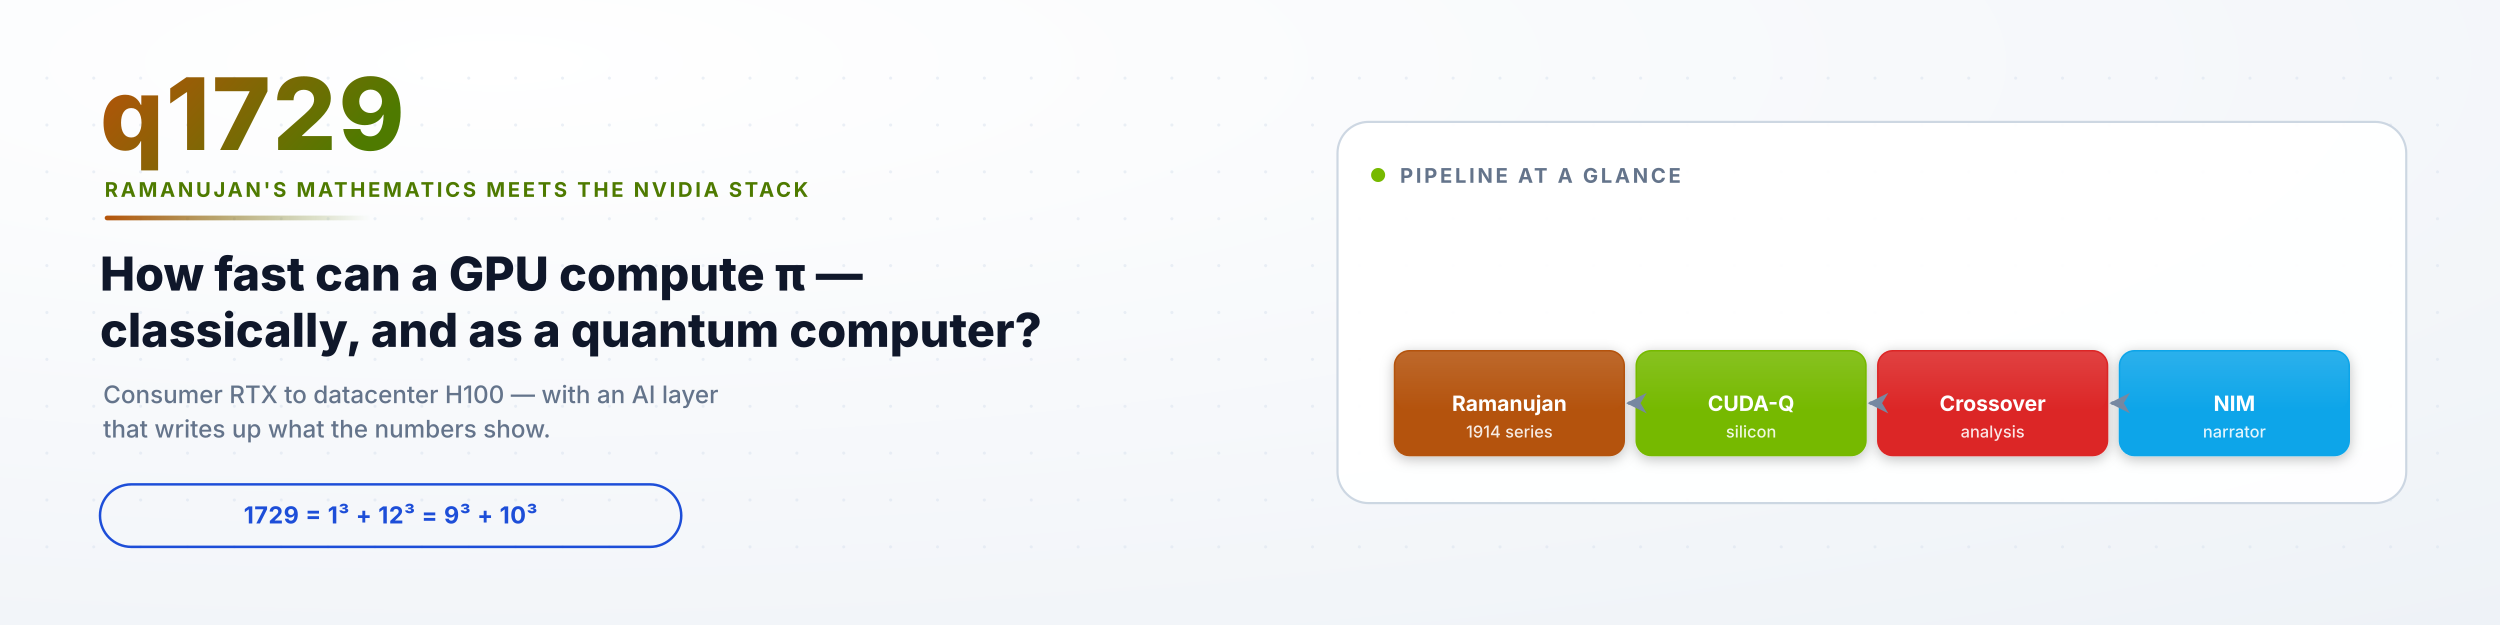
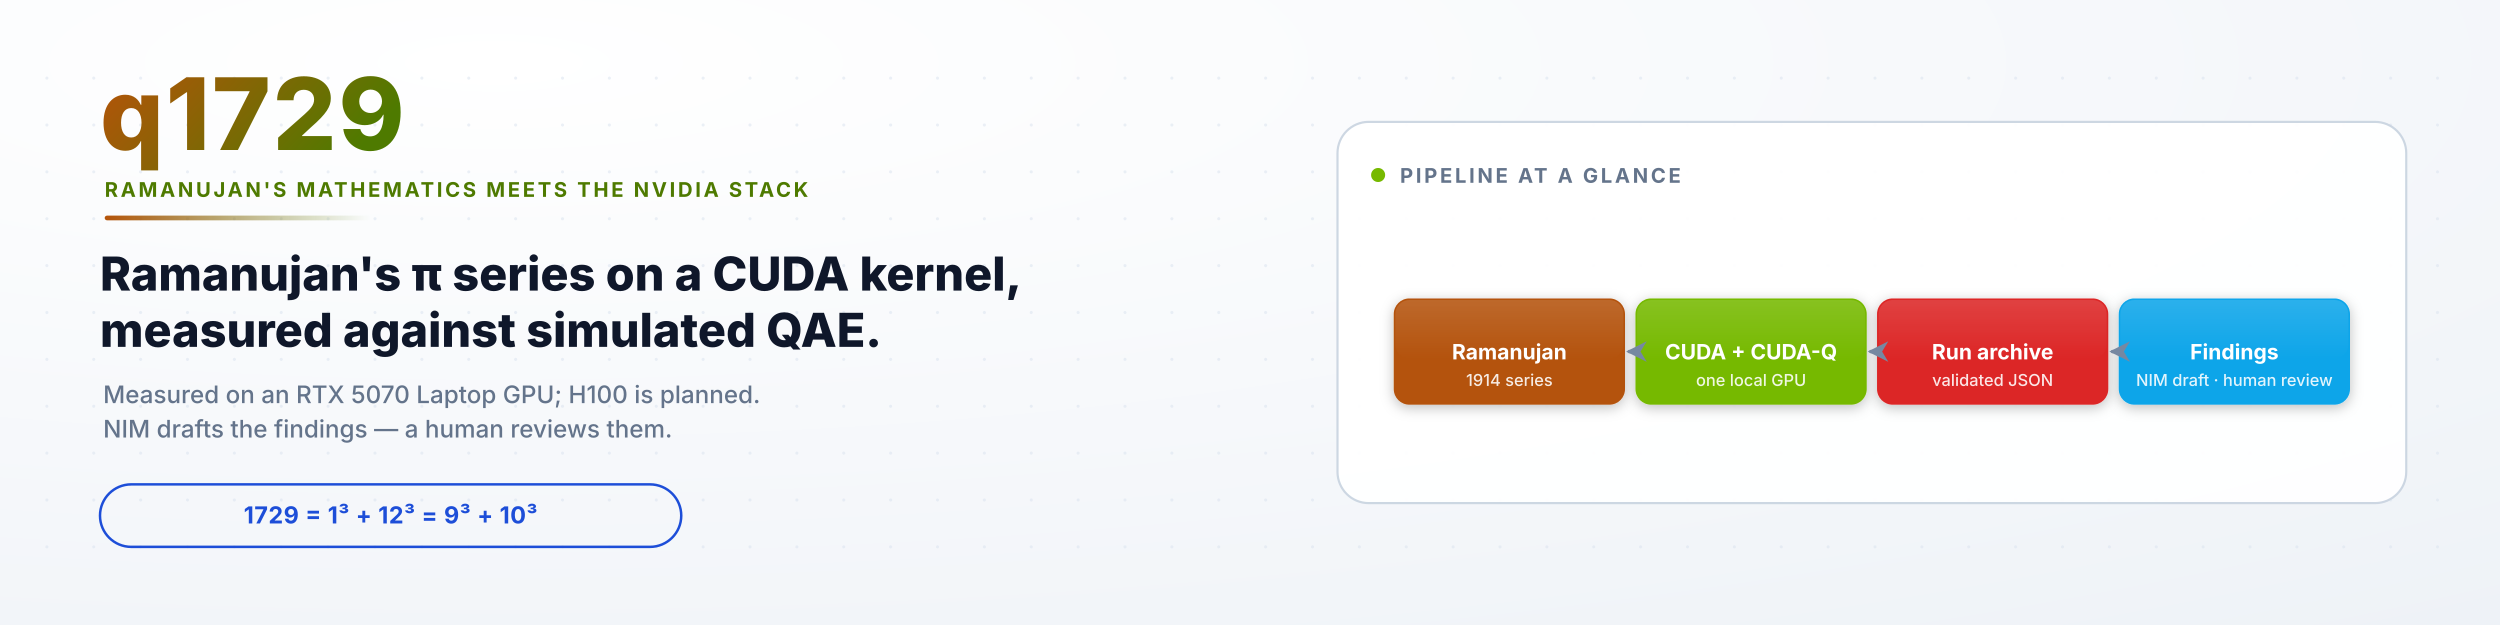
<svg xmlns="http://www.w3.org/2000/svg" viewBox="0 0 1600 400" width="1600" height="400" font-family="Inter, 'Segoe UI', 'Helvetica Neue', Arial, sans-serif">
  <defs>
    <radialGradient id="bg" cx="20%" cy="10%" r="120%">
      <stop offset="0%" stop-color="#ffffff" />
      <stop offset="100%" stop-color="#eef2f7" />
    </radialGradient>
    <linearGradient id="word" x1="0" y1="0" x2="1" y2="0.3">
      <stop offset="0%" stop-color="#B45309" />
      <stop offset="100%" stop-color="#4E7A00" />
    </linearGradient>
    <linearGradient id="rule" x1="0" y1="0" x2="1" y2="0">
      <stop offset="0%" stop-color="#B45309" />
      <stop offset="100%" stop-color="#4E7A00" stop-opacity="0" />
    </linearGradient>
    <linearGradient id="sheen" x1="0" y1="0" x2="0" y2="1">
      <stop offset="0%" stop-color="#ffffff" stop-opacity="0.9" />
      <stop offset="100%" stop-color="#ffffff" stop-opacity="0" />
    </linearGradient>
    <filter id="soft" x="-20%" y="-20%" width="140%" height="140%">
      <feDropShadow dx="0" dy="2" stdDeviation="4" flood-color="#000000" flood-opacity="0.25" />
    </filter>
    <marker id="bah" viewBox="0 0 10 10" refX="8.5" refY="5" markerWidth="6" markerHeight="6" orient="auto-start-reverse">
      <path d="M0 0 L10 5 L0 10 L3 5 Z" fill="#7688a1" />
    </marker>
  </defs>
  <rect width="1600" height="400" fill="url(#bg)" />
  <g opacity="0.55">
    <circle cx="30" cy="50" r="1" fill="#dbe3ef" />
    <circle cx="60" cy="50" r="1" fill="#dbe3ef" />
    <circle cx="90" cy="50" r="1" fill="#dbe3ef" />
    <circle cx="120" cy="50" r="1" fill="#dbe3ef" />
    <circle cx="150" cy="50" r="1" fill="#dbe3ef" />
    <circle cx="180" cy="50" r="1" fill="#dbe3ef" />
    <circle cx="210" cy="50" r="1" fill="#dbe3ef" />
    <circle cx="240" cy="50" r="1" fill="#dbe3ef" />
    <circle cx="270" cy="50" r="1" fill="#dbe3ef" />
    <circle cx="300" cy="50" r="1" fill="#dbe3ef" />
    <circle cx="330" cy="50" r="1" fill="#dbe3ef" />
    <circle cx="360" cy="50" r="1" fill="#dbe3ef" />
    <circle cx="390" cy="50" r="1" fill="#dbe3ef" />
    <circle cx="420" cy="50" r="1" fill="#dbe3ef" />
    <circle cx="450" cy="50" r="1" fill="#dbe3ef" />
    <circle cx="480" cy="50" r="1" fill="#dbe3ef" />
    <circle cx="510" cy="50" r="1" fill="#dbe3ef" />
    <circle cx="540" cy="50" r="1" fill="#dbe3ef" />
    <circle cx="570" cy="50" r="1" fill="#dbe3ef" />
    <circle cx="600" cy="50" r="1" fill="#dbe3ef" />
    <circle cx="630" cy="50" r="1" fill="#dbe3ef" />
    <circle cx="660" cy="50" r="1" fill="#dbe3ef" />
    <circle cx="690" cy="50" r="1" fill="#dbe3ef" />
    <circle cx="720" cy="50" r="1" fill="#dbe3ef" />
    <circle cx="750" cy="50" r="1" fill="#dbe3ef" />
    <circle cx="780" cy="50" r="1" fill="#dbe3ef" />
    <circle cx="810" cy="50" r="1" fill="#dbe3ef" />
    <circle cx="840" cy="50" r="1" fill="#dbe3ef" />
    <circle cx="870" cy="50" r="1" fill="#dbe3ef" />
    <circle cx="900" cy="50" r="1" fill="#dbe3ef" />
    <circle cx="930" cy="50" r="1" fill="#dbe3ef" />
    <circle cx="960" cy="50" r="1" fill="#dbe3ef" />
    <circle cx="990" cy="50" r="1" fill="#dbe3ef" />
    <circle cx="1020" cy="50" r="1" fill="#dbe3ef" />
    <circle cx="1050" cy="50" r="1" fill="#dbe3ef" />
    <circle cx="1080" cy="50" r="1" fill="#dbe3ef" />
    <circle cx="1110" cy="50" r="1" fill="#dbe3ef" />
    <circle cx="1140" cy="50" r="1" fill="#dbe3ef" />
    <circle cx="1170" cy="50" r="1" fill="#dbe3ef" />
    <circle cx="1200" cy="50" r="1" fill="#dbe3ef" />
    <circle cx="1230" cy="50" r="1" fill="#dbe3ef" />
    <circle cx="1260" cy="50" r="1" fill="#dbe3ef" />
    <circle cx="1290" cy="50" r="1" fill="#dbe3ef" />
    <circle cx="1320" cy="50" r="1" fill="#dbe3ef" />
    <circle cx="1350" cy="50" r="1" fill="#dbe3ef" />
    <circle cx="1380" cy="50" r="1" fill="#dbe3ef" />
    <circle cx="1410" cy="50" r="1" fill="#dbe3ef" />
    <circle cx="1440" cy="50" r="1" fill="#dbe3ef" />
    <circle cx="1470" cy="50" r="1" fill="#dbe3ef" />
    <circle cx="1500" cy="50" r="1" fill="#dbe3ef" />
    <circle cx="1530" cy="50" r="1" fill="#dbe3ef" />
    <circle cx="1560" cy="50" r="1" fill="#dbe3ef" />
    <circle cx="30" cy="80" r="1" fill="#dbe3ef" />
    <circle cx="60" cy="80" r="1" fill="#dbe3ef" />
    <circle cx="90" cy="80" r="1" fill="#dbe3ef" />
    <circle cx="120" cy="80" r="1" fill="#dbe3ef" />
    <circle cx="150" cy="80" r="1" fill="#dbe3ef" />
    <circle cx="180" cy="80" r="1" fill="#dbe3ef" />
    <circle cx="210" cy="80" r="1" fill="#dbe3ef" />
    <circle cx="240" cy="80" r="1" fill="#dbe3ef" />
    <circle cx="270" cy="80" r="1" fill="#dbe3ef" />
    <circle cx="300" cy="80" r="1" fill="#dbe3ef" />
    <circle cx="330" cy="80" r="1" fill="#dbe3ef" />
    <circle cx="360" cy="80" r="1" fill="#dbe3ef" />
    <circle cx="390" cy="80" r="1" fill="#dbe3ef" />
    <circle cx="420" cy="80" r="1" fill="#dbe3ef" />
    <circle cx="450" cy="80" r="1" fill="#dbe3ef" />
    <circle cx="480" cy="80" r="1" fill="#dbe3ef" />
    <circle cx="510" cy="80" r="1" fill="#dbe3ef" />
    <circle cx="540" cy="80" r="1" fill="#dbe3ef" />
    <circle cx="570" cy="80" r="1" fill="#dbe3ef" />
    <circle cx="600" cy="80" r="1" fill="#dbe3ef" />
    <circle cx="630" cy="80" r="1" fill="#dbe3ef" />
    <circle cx="660" cy="80" r="1" fill="#dbe3ef" />
    <circle cx="690" cy="80" r="1" fill="#dbe3ef" />
    <circle cx="720" cy="80" r="1" fill="#dbe3ef" />
    <circle cx="750" cy="80" r="1" fill="#dbe3ef" />
    <circle cx="780" cy="80" r="1" fill="#dbe3ef" />
    <circle cx="810" cy="80" r="1" fill="#dbe3ef" />
    <circle cx="840" cy="80" r="1" fill="#dbe3ef" />
    <circle cx="870" cy="80" r="1" fill="#dbe3ef" />
    <circle cx="900" cy="80" r="1" fill="#dbe3ef" />
    <circle cx="930" cy="80" r="1" fill="#dbe3ef" />
    <circle cx="960" cy="80" r="1" fill="#dbe3ef" />
    <circle cx="990" cy="80" r="1" fill="#dbe3ef" />
    <circle cx="1020" cy="80" r="1" fill="#dbe3ef" />
    <circle cx="1050" cy="80" r="1" fill="#dbe3ef" />
    <circle cx="1080" cy="80" r="1" fill="#dbe3ef" />
    <circle cx="1110" cy="80" r="1" fill="#dbe3ef" />
    <circle cx="1140" cy="80" r="1" fill="#dbe3ef" />
    <circle cx="1170" cy="80" r="1" fill="#dbe3ef" />
    <circle cx="1200" cy="80" r="1" fill="#dbe3ef" />
    <circle cx="1230" cy="80" r="1" fill="#dbe3ef" />
    <circle cx="1260" cy="80" r="1" fill="#dbe3ef" />
    <circle cx="1290" cy="80" r="1" fill="#dbe3ef" />
    <circle cx="1320" cy="80" r="1" fill="#dbe3ef" />
    <circle cx="1350" cy="80" r="1" fill="#dbe3ef" />
    <circle cx="1380" cy="80" r="1" fill="#dbe3ef" />
    <circle cx="1410" cy="80" r="1" fill="#dbe3ef" />
    <circle cx="1440" cy="80" r="1" fill="#dbe3ef" />
    <circle cx="1470" cy="80" r="1" fill="#dbe3ef" />
    <circle cx="1500" cy="80" r="1" fill="#dbe3ef" />
    <circle cx="1530" cy="80" r="1" fill="#dbe3ef" />
    <circle cx="1560" cy="80" r="1" fill="#dbe3ef" />
    <circle cx="30" cy="110" r="1" fill="#dbe3ef" />
    <circle cx="60" cy="110" r="1" fill="#dbe3ef" />
    <circle cx="90" cy="110" r="1" fill="#dbe3ef" />
    <circle cx="120" cy="110" r="1" fill="#dbe3ef" />
    <circle cx="150" cy="110" r="1" fill="#dbe3ef" />
    <circle cx="180" cy="110" r="1" fill="#dbe3ef" />
    <circle cx="210" cy="110" r="1" fill="#dbe3ef" />
    <circle cx="240" cy="110" r="1" fill="#dbe3ef" />
    <circle cx="270" cy="110" r="1" fill="#dbe3ef" />
    <circle cx="300" cy="110" r="1" fill="#dbe3ef" />
    <circle cx="330" cy="110" r="1" fill="#dbe3ef" />
    <circle cx="360" cy="110" r="1" fill="#dbe3ef" />
    <circle cx="390" cy="110" r="1" fill="#dbe3ef" />
    <circle cx="420" cy="110" r="1" fill="#dbe3ef" />
    <circle cx="450" cy="110" r="1" fill="#dbe3ef" />
    <circle cx="480" cy="110" r="1" fill="#dbe3ef" />
    <circle cx="510" cy="110" r="1" fill="#dbe3ef" />
    <circle cx="540" cy="110" r="1" fill="#dbe3ef" />
    <circle cx="570" cy="110" r="1" fill="#dbe3ef" />
    <circle cx="600" cy="110" r="1" fill="#dbe3ef" />
    <circle cx="630" cy="110" r="1" fill="#dbe3ef" />
    <circle cx="660" cy="110" r="1" fill="#dbe3ef" />
    <circle cx="690" cy="110" r="1" fill="#dbe3ef" />
    <circle cx="720" cy="110" r="1" fill="#dbe3ef" />
    <circle cx="750" cy="110" r="1" fill="#dbe3ef" />
    <circle cx="780" cy="110" r="1" fill="#dbe3ef" />
    <circle cx="810" cy="110" r="1" fill="#dbe3ef" />
    <circle cx="840" cy="110" r="1" fill="#dbe3ef" />
    <circle cx="870" cy="110" r="1" fill="#dbe3ef" />
    <circle cx="900" cy="110" r="1" fill="#dbe3ef" />
    <circle cx="930" cy="110" r="1" fill="#dbe3ef" />
    <circle cx="960" cy="110" r="1" fill="#dbe3ef" />
    <circle cx="990" cy="110" r="1" fill="#dbe3ef" />
    <circle cx="1020" cy="110" r="1" fill="#dbe3ef" />
    <circle cx="1050" cy="110" r="1" fill="#dbe3ef" />
    <circle cx="1080" cy="110" r="1" fill="#dbe3ef" />
    <circle cx="1110" cy="110" r="1" fill="#dbe3ef" />
    <circle cx="1140" cy="110" r="1" fill="#dbe3ef" />
    <circle cx="1170" cy="110" r="1" fill="#dbe3ef" />
    <circle cx="1200" cy="110" r="1" fill="#dbe3ef" />
    <circle cx="1230" cy="110" r="1" fill="#dbe3ef" />
    <circle cx="1260" cy="110" r="1" fill="#dbe3ef" />
    <circle cx="1290" cy="110" r="1" fill="#dbe3ef" />
    <circle cx="1320" cy="110" r="1" fill="#dbe3ef" />
    <circle cx="1350" cy="110" r="1" fill="#dbe3ef" />
    <circle cx="1380" cy="110" r="1" fill="#dbe3ef" />
    <circle cx="1410" cy="110" r="1" fill="#dbe3ef" />
    <circle cx="1440" cy="110" r="1" fill="#dbe3ef" />
    <circle cx="1470" cy="110" r="1" fill="#dbe3ef" />
    <circle cx="1500" cy="110" r="1" fill="#dbe3ef" />
    <circle cx="1530" cy="110" r="1" fill="#dbe3ef" />
    <circle cx="1560" cy="110" r="1" fill="#dbe3ef" />
    <circle cx="30" cy="140" r="1" fill="#dbe3ef" />
    <circle cx="60" cy="140" r="1" fill="#dbe3ef" />
    <circle cx="90" cy="140" r="1" fill="#dbe3ef" />
    <circle cx="120" cy="140" r="1" fill="#dbe3ef" />
    <circle cx="150" cy="140" r="1" fill="#dbe3ef" />
    <circle cx="180" cy="140" r="1" fill="#dbe3ef" />
    <circle cx="210" cy="140" r="1" fill="#dbe3ef" />
    <circle cx="240" cy="140" r="1" fill="#dbe3ef" />
    <circle cx="270" cy="140" r="1" fill="#dbe3ef" />
    <circle cx="300" cy="140" r="1" fill="#dbe3ef" />
    <circle cx="330" cy="140" r="1" fill="#dbe3ef" />
    <circle cx="360" cy="140" r="1" fill="#dbe3ef" />
    <circle cx="390" cy="140" r="1" fill="#dbe3ef" />
    <circle cx="420" cy="140" r="1" fill="#dbe3ef" />
    <circle cx="450" cy="140" r="1" fill="#dbe3ef" />
    <circle cx="480" cy="140" r="1" fill="#dbe3ef" />
    <circle cx="510" cy="140" r="1" fill="#dbe3ef" />
    <circle cx="540" cy="140" r="1" fill="#dbe3ef" />
    <circle cx="570" cy="140" r="1" fill="#dbe3ef" />
    <circle cx="600" cy="140" r="1" fill="#dbe3ef" />
    <circle cx="630" cy="140" r="1" fill="#dbe3ef" />
    <circle cx="660" cy="140" r="1" fill="#dbe3ef" />
    <circle cx="690" cy="140" r="1" fill="#dbe3ef" />
    <circle cx="720" cy="140" r="1" fill="#dbe3ef" />
    <circle cx="750" cy="140" r="1" fill="#dbe3ef" />
    <circle cx="780" cy="140" r="1" fill="#dbe3ef" />
    <circle cx="810" cy="140" r="1" fill="#dbe3ef" />
    <circle cx="840" cy="140" r="1" fill="#dbe3ef" />
    <circle cx="870" cy="140" r="1" fill="#dbe3ef" />
    <circle cx="900" cy="140" r="1" fill="#dbe3ef" />
    <circle cx="930" cy="140" r="1" fill="#dbe3ef" />
    <circle cx="960" cy="140" r="1" fill="#dbe3ef" />
    <circle cx="990" cy="140" r="1" fill="#dbe3ef" />
    <circle cx="1020" cy="140" r="1" fill="#dbe3ef" />
    <circle cx="1050" cy="140" r="1" fill="#dbe3ef" />
    <circle cx="1080" cy="140" r="1" fill="#dbe3ef" />
    <circle cx="1110" cy="140" r="1" fill="#dbe3ef" />
    <circle cx="1140" cy="140" r="1" fill="#dbe3ef" />
    <circle cx="1170" cy="140" r="1" fill="#dbe3ef" />
    <circle cx="1200" cy="140" r="1" fill="#dbe3ef" />
    <circle cx="1230" cy="140" r="1" fill="#dbe3ef" />
    <circle cx="1260" cy="140" r="1" fill="#dbe3ef" />
    <circle cx="1290" cy="140" r="1" fill="#dbe3ef" />
    <circle cx="1320" cy="140" r="1" fill="#dbe3ef" />
    <circle cx="1350" cy="140" r="1" fill="#dbe3ef" />
    <circle cx="1380" cy="140" r="1" fill="#dbe3ef" />
    <circle cx="1410" cy="140" r="1" fill="#dbe3ef" />
    <circle cx="1440" cy="140" r="1" fill="#dbe3ef" />
    <circle cx="1470" cy="140" r="1" fill="#dbe3ef" />
    <circle cx="1500" cy="140" r="1" fill="#dbe3ef" />
    <circle cx="1530" cy="140" r="1" fill="#dbe3ef" />
    <circle cx="1560" cy="140" r="1" fill="#dbe3ef" />
    <circle cx="30" cy="170" r="1" fill="#dbe3ef" />
    <circle cx="60" cy="170" r="1" fill="#dbe3ef" />
    <circle cx="90" cy="170" r="1" fill="#dbe3ef" />
    <circle cx="120" cy="170" r="1" fill="#dbe3ef" />
    <circle cx="150" cy="170" r="1" fill="#dbe3ef" />
    <circle cx="180" cy="170" r="1" fill="#dbe3ef" />
    <circle cx="210" cy="170" r="1" fill="#dbe3ef" />
    <circle cx="240" cy="170" r="1" fill="#dbe3ef" />
    <circle cx="270" cy="170" r="1" fill="#dbe3ef" />
    <circle cx="300" cy="170" r="1" fill="#dbe3ef" />
    <circle cx="330" cy="170" r="1" fill="#dbe3ef" />
    <circle cx="360" cy="170" r="1" fill="#dbe3ef" />
    <circle cx="390" cy="170" r="1" fill="#dbe3ef" />
    <circle cx="420" cy="170" r="1" fill="#dbe3ef" />
    <circle cx="450" cy="170" r="1" fill="#dbe3ef" />
    <circle cx="480" cy="170" r="1" fill="#dbe3ef" />
    <circle cx="510" cy="170" r="1" fill="#dbe3ef" />
    <circle cx="540" cy="170" r="1" fill="#dbe3ef" />
    <circle cx="570" cy="170" r="1" fill="#dbe3ef" />
    <circle cx="600" cy="170" r="1" fill="#dbe3ef" />
    <circle cx="630" cy="170" r="1" fill="#dbe3ef" />
    <circle cx="660" cy="170" r="1" fill="#dbe3ef" />
    <circle cx="690" cy="170" r="1" fill="#dbe3ef" />
    <circle cx="720" cy="170" r="1" fill="#dbe3ef" />
    <circle cx="750" cy="170" r="1" fill="#dbe3ef" />
    <circle cx="780" cy="170" r="1" fill="#dbe3ef" />
    <circle cx="810" cy="170" r="1" fill="#dbe3ef" />
    <circle cx="840" cy="170" r="1" fill="#dbe3ef" />
    <circle cx="870" cy="170" r="1" fill="#dbe3ef" />
    <circle cx="900" cy="170" r="1" fill="#dbe3ef" />
    <circle cx="930" cy="170" r="1" fill="#dbe3ef" />
    <circle cx="960" cy="170" r="1" fill="#dbe3ef" />
    <circle cx="990" cy="170" r="1" fill="#dbe3ef" />
    <circle cx="1020" cy="170" r="1" fill="#dbe3ef" />
    <circle cx="1050" cy="170" r="1" fill="#dbe3ef" />
    <circle cx="1080" cy="170" r="1" fill="#dbe3ef" />
    <circle cx="1110" cy="170" r="1" fill="#dbe3ef" />
    <circle cx="1140" cy="170" r="1" fill="#dbe3ef" />
    <circle cx="1170" cy="170" r="1" fill="#dbe3ef" />
    <circle cx="1200" cy="170" r="1" fill="#dbe3ef" />
    <circle cx="1230" cy="170" r="1" fill="#dbe3ef" />
    <circle cx="1260" cy="170" r="1" fill="#dbe3ef" />
    <circle cx="1290" cy="170" r="1" fill="#dbe3ef" />
    <circle cx="1320" cy="170" r="1" fill="#dbe3ef" />
    <circle cx="1350" cy="170" r="1" fill="#dbe3ef" />
    <circle cx="1380" cy="170" r="1" fill="#dbe3ef" />
    <circle cx="1410" cy="170" r="1" fill="#dbe3ef" />
    <circle cx="1440" cy="170" r="1" fill="#dbe3ef" />
    <circle cx="1470" cy="170" r="1" fill="#dbe3ef" />
    <circle cx="1500" cy="170" r="1" fill="#dbe3ef" />
    <circle cx="1530" cy="170" r="1" fill="#dbe3ef" />
    <circle cx="1560" cy="170" r="1" fill="#dbe3ef" />
    <circle cx="30" cy="200" r="1" fill="#dbe3ef" />
    <circle cx="60" cy="200" r="1" fill="#dbe3ef" />
    <circle cx="90" cy="200" r="1" fill="#dbe3ef" />
    <circle cx="120" cy="200" r="1" fill="#dbe3ef" />
    <circle cx="150" cy="200" r="1" fill="#dbe3ef" />
    <circle cx="180" cy="200" r="1" fill="#dbe3ef" />
    <circle cx="210" cy="200" r="1" fill="#dbe3ef" />
    <circle cx="240" cy="200" r="1" fill="#dbe3ef" />
    <circle cx="270" cy="200" r="1" fill="#dbe3ef" />
    <circle cx="300" cy="200" r="1" fill="#dbe3ef" />
    <circle cx="330" cy="200" r="1" fill="#dbe3ef" />
    <circle cx="360" cy="200" r="1" fill="#dbe3ef" />
    <circle cx="390" cy="200" r="1" fill="#dbe3ef" />
    <circle cx="420" cy="200" r="1" fill="#dbe3ef" />
    <circle cx="450" cy="200" r="1" fill="#dbe3ef" />
    <circle cx="480" cy="200" r="1" fill="#dbe3ef" />
    <circle cx="510" cy="200" r="1" fill="#dbe3ef" />
    <circle cx="540" cy="200" r="1" fill="#dbe3ef" />
    <circle cx="570" cy="200" r="1" fill="#dbe3ef" />
    <circle cx="600" cy="200" r="1" fill="#dbe3ef" />
    <circle cx="630" cy="200" r="1" fill="#dbe3ef" />
    <circle cx="660" cy="200" r="1" fill="#dbe3ef" />
    <circle cx="690" cy="200" r="1" fill="#dbe3ef" />
    <circle cx="720" cy="200" r="1" fill="#dbe3ef" />
    <circle cx="750" cy="200" r="1" fill="#dbe3ef" />
    <circle cx="780" cy="200" r="1" fill="#dbe3ef" />
    <circle cx="810" cy="200" r="1" fill="#dbe3ef" />
    <circle cx="840" cy="200" r="1" fill="#dbe3ef" />
    <circle cx="870" cy="200" r="1" fill="#dbe3ef" />
    <circle cx="900" cy="200" r="1" fill="#dbe3ef" />
    <circle cx="930" cy="200" r="1" fill="#dbe3ef" />
    <circle cx="960" cy="200" r="1" fill="#dbe3ef" />
    <circle cx="990" cy="200" r="1" fill="#dbe3ef" />
    <circle cx="1020" cy="200" r="1" fill="#dbe3ef" />
    <circle cx="1050" cy="200" r="1" fill="#dbe3ef" />
    <circle cx="1080" cy="200" r="1" fill="#dbe3ef" />
    <circle cx="1110" cy="200" r="1" fill="#dbe3ef" />
    <circle cx="1140" cy="200" r="1" fill="#dbe3ef" />
    <circle cx="1170" cy="200" r="1" fill="#dbe3ef" />
    <circle cx="1200" cy="200" r="1" fill="#dbe3ef" />
    <circle cx="1230" cy="200" r="1" fill="#dbe3ef" />
    <circle cx="1260" cy="200" r="1" fill="#dbe3ef" />
    <circle cx="1290" cy="200" r="1" fill="#dbe3ef" />
    <circle cx="1320" cy="200" r="1" fill="#dbe3ef" />
    <circle cx="1350" cy="200" r="1" fill="#dbe3ef" />
    <circle cx="1380" cy="200" r="1" fill="#dbe3ef" />
    <circle cx="1410" cy="200" r="1" fill="#dbe3ef" />
    <circle cx="1440" cy="200" r="1" fill="#dbe3ef" />
    <circle cx="1470" cy="200" r="1" fill="#dbe3ef" />
    <circle cx="1500" cy="200" r="1" fill="#dbe3ef" />
    <circle cx="1530" cy="200" r="1" fill="#dbe3ef" />
    <circle cx="1560" cy="200" r="1" fill="#dbe3ef" />
    <circle cx="30" cy="230" r="1" fill="#dbe3ef" />
    <circle cx="60" cy="230" r="1" fill="#dbe3ef" />
    <circle cx="90" cy="230" r="1" fill="#dbe3ef" />
    <circle cx="120" cy="230" r="1" fill="#dbe3ef" />
    <circle cx="150" cy="230" r="1" fill="#dbe3ef" />
    <circle cx="180" cy="230" r="1" fill="#dbe3ef" />
    <circle cx="210" cy="230" r="1" fill="#dbe3ef" />
    <circle cx="240" cy="230" r="1" fill="#dbe3ef" />
    <circle cx="270" cy="230" r="1" fill="#dbe3ef" />
    <circle cx="300" cy="230" r="1" fill="#dbe3ef" />
    <circle cx="330" cy="230" r="1" fill="#dbe3ef" />
    <circle cx="360" cy="230" r="1" fill="#dbe3ef" />
    <circle cx="390" cy="230" r="1" fill="#dbe3ef" />
    <circle cx="420" cy="230" r="1" fill="#dbe3ef" />
    <circle cx="450" cy="230" r="1" fill="#dbe3ef" />
    <circle cx="480" cy="230" r="1" fill="#dbe3ef" />
    <circle cx="510" cy="230" r="1" fill="#dbe3ef" />
    <circle cx="540" cy="230" r="1" fill="#dbe3ef" />
    <circle cx="570" cy="230" r="1" fill="#dbe3ef" />
    <circle cx="600" cy="230" r="1" fill="#dbe3ef" />
    <circle cx="630" cy="230" r="1" fill="#dbe3ef" />
    <circle cx="660" cy="230" r="1" fill="#dbe3ef" />
    <circle cx="690" cy="230" r="1" fill="#dbe3ef" />
    <circle cx="720" cy="230" r="1" fill="#dbe3ef" />
    <circle cx="750" cy="230" r="1" fill="#dbe3ef" />
    <circle cx="780" cy="230" r="1" fill="#dbe3ef" />
    <circle cx="810" cy="230" r="1" fill="#dbe3ef" />
    <circle cx="840" cy="230" r="1" fill="#dbe3ef" />
    <circle cx="870" cy="230" r="1" fill="#dbe3ef" />
    <circle cx="900" cy="230" r="1" fill="#dbe3ef" />
    <circle cx="930" cy="230" r="1" fill="#dbe3ef" />
    <circle cx="960" cy="230" r="1" fill="#dbe3ef" />
    <circle cx="990" cy="230" r="1" fill="#dbe3ef" />
    <circle cx="1020" cy="230" r="1" fill="#dbe3ef" />
    <circle cx="1050" cy="230" r="1" fill="#dbe3ef" />
    <circle cx="1080" cy="230" r="1" fill="#dbe3ef" />
    <circle cx="1110" cy="230" r="1" fill="#dbe3ef" />
    <circle cx="1140" cy="230" r="1" fill="#dbe3ef" />
    <circle cx="1170" cy="230" r="1" fill="#dbe3ef" />
    <circle cx="1200" cy="230" r="1" fill="#dbe3ef" />
    <circle cx="1230" cy="230" r="1" fill="#dbe3ef" />
    <circle cx="1260" cy="230" r="1" fill="#dbe3ef" />
    <circle cx="1290" cy="230" r="1" fill="#dbe3ef" />
    <circle cx="1320" cy="230" r="1" fill="#dbe3ef" />
    <circle cx="1350" cy="230" r="1" fill="#dbe3ef" />
    <circle cx="1380" cy="230" r="1" fill="#dbe3ef" />
    <circle cx="1410" cy="230" r="1" fill="#dbe3ef" />
    <circle cx="1440" cy="230" r="1" fill="#dbe3ef" />
    <circle cx="1470" cy="230" r="1" fill="#dbe3ef" />
    <circle cx="1500" cy="230" r="1" fill="#dbe3ef" />
    <circle cx="1530" cy="230" r="1" fill="#dbe3ef" />
    <circle cx="1560" cy="230" r="1" fill="#dbe3ef" />
    <circle cx="30" cy="260" r="1" fill="#dbe3ef" />
    <circle cx="60" cy="260" r="1" fill="#dbe3ef" />
    <circle cx="90" cy="260" r="1" fill="#dbe3ef" />
    <circle cx="120" cy="260" r="1" fill="#dbe3ef" />
    <circle cx="150" cy="260" r="1" fill="#dbe3ef" />
    <circle cx="180" cy="260" r="1" fill="#dbe3ef" />
    <circle cx="210" cy="260" r="1" fill="#dbe3ef" />
    <circle cx="240" cy="260" r="1" fill="#dbe3ef" />
    <circle cx="270" cy="260" r="1" fill="#dbe3ef" />
    <circle cx="300" cy="260" r="1" fill="#dbe3ef" />
    <circle cx="330" cy="260" r="1" fill="#dbe3ef" />
    <circle cx="360" cy="260" r="1" fill="#dbe3ef" />
    <circle cx="390" cy="260" r="1" fill="#dbe3ef" />
    <circle cx="420" cy="260" r="1" fill="#dbe3ef" />
    <circle cx="450" cy="260" r="1" fill="#dbe3ef" />
    <circle cx="480" cy="260" r="1" fill="#dbe3ef" />
    <circle cx="510" cy="260" r="1" fill="#dbe3ef" />
    <circle cx="540" cy="260" r="1" fill="#dbe3ef" />
    <circle cx="570" cy="260" r="1" fill="#dbe3ef" />
    <circle cx="600" cy="260" r="1" fill="#dbe3ef" />
    <circle cx="630" cy="260" r="1" fill="#dbe3ef" />
    <circle cx="660" cy="260" r="1" fill="#dbe3ef" />
    <circle cx="690" cy="260" r="1" fill="#dbe3ef" />
    <circle cx="720" cy="260" r="1" fill="#dbe3ef" />
    <circle cx="750" cy="260" r="1" fill="#dbe3ef" />
    <circle cx="780" cy="260" r="1" fill="#dbe3ef" />
    <circle cx="810" cy="260" r="1" fill="#dbe3ef" />
    <circle cx="840" cy="260" r="1" fill="#dbe3ef" />
    <circle cx="870" cy="260" r="1" fill="#dbe3ef" />
    <circle cx="900" cy="260" r="1" fill="#dbe3ef" />
    <circle cx="930" cy="260" r="1" fill="#dbe3ef" />
    <circle cx="960" cy="260" r="1" fill="#dbe3ef" />
    <circle cx="990" cy="260" r="1" fill="#dbe3ef" />
    <circle cx="1020" cy="260" r="1" fill="#dbe3ef" />
    <circle cx="1050" cy="260" r="1" fill="#dbe3ef" />
    <circle cx="1080" cy="260" r="1" fill="#dbe3ef" />
    <circle cx="1110" cy="260" r="1" fill="#dbe3ef" />
    <circle cx="1140" cy="260" r="1" fill="#dbe3ef" />
    <circle cx="1170" cy="260" r="1" fill="#dbe3ef" />
    <circle cx="1200" cy="260" r="1" fill="#dbe3ef" />
    <circle cx="1230" cy="260" r="1" fill="#dbe3ef" />
    <circle cx="1260" cy="260" r="1" fill="#dbe3ef" />
    <circle cx="1290" cy="260" r="1" fill="#dbe3ef" />
    <circle cx="1320" cy="260" r="1" fill="#dbe3ef" />
    <circle cx="1350" cy="260" r="1" fill="#dbe3ef" />
    <circle cx="1380" cy="260" r="1" fill="#dbe3ef" />
    <circle cx="1410" cy="260" r="1" fill="#dbe3ef" />
    <circle cx="1440" cy="260" r="1" fill="#dbe3ef" />
    <circle cx="1470" cy="260" r="1" fill="#dbe3ef" />
    <circle cx="1500" cy="260" r="1" fill="#dbe3ef" />
    <circle cx="1530" cy="260" r="1" fill="#dbe3ef" />
    <circle cx="1560" cy="260" r="1" fill="#dbe3ef" />
    <circle cx="30" cy="290" r="1" fill="#dbe3ef" />
    <circle cx="60" cy="290" r="1" fill="#dbe3ef" />
    <circle cx="90" cy="290" r="1" fill="#dbe3ef" />
    <circle cx="120" cy="290" r="1" fill="#dbe3ef" />
    <circle cx="150" cy="290" r="1" fill="#dbe3ef" />
    <circle cx="180" cy="290" r="1" fill="#dbe3ef" />
    <circle cx="210" cy="290" r="1" fill="#dbe3ef" />
    <circle cx="240" cy="290" r="1" fill="#dbe3ef" />
    <circle cx="270" cy="290" r="1" fill="#dbe3ef" />
    <circle cx="300" cy="290" r="1" fill="#dbe3ef" />
    <circle cx="330" cy="290" r="1" fill="#dbe3ef" />
    <circle cx="360" cy="290" r="1" fill="#dbe3ef" />
    <circle cx="390" cy="290" r="1" fill="#dbe3ef" />
    <circle cx="420" cy="290" r="1" fill="#dbe3ef" />
    <circle cx="450" cy="290" r="1" fill="#dbe3ef" />
    <circle cx="480" cy="290" r="1" fill="#dbe3ef" />
    <circle cx="510" cy="290" r="1" fill="#dbe3ef" />
    <circle cx="540" cy="290" r="1" fill="#dbe3ef" />
    <circle cx="570" cy="290" r="1" fill="#dbe3ef" />
    <circle cx="600" cy="290" r="1" fill="#dbe3ef" />
    <circle cx="630" cy="290" r="1" fill="#dbe3ef" />
    <circle cx="660" cy="290" r="1" fill="#dbe3ef" />
    <circle cx="690" cy="290" r="1" fill="#dbe3ef" />
    <circle cx="720" cy="290" r="1" fill="#dbe3ef" />
    <circle cx="750" cy="290" r="1" fill="#dbe3ef" />
    <circle cx="780" cy="290" r="1" fill="#dbe3ef" />
    <circle cx="810" cy="290" r="1" fill="#dbe3ef" />
    <circle cx="840" cy="290" r="1" fill="#dbe3ef" />
    <circle cx="870" cy="290" r="1" fill="#dbe3ef" />
    <circle cx="900" cy="290" r="1" fill="#dbe3ef" />
    <circle cx="930" cy="290" r="1" fill="#dbe3ef" />
    <circle cx="960" cy="290" r="1" fill="#dbe3ef" />
    <circle cx="990" cy="290" r="1" fill="#dbe3ef" />
    <circle cx="1020" cy="290" r="1" fill="#dbe3ef" />
    <circle cx="1050" cy="290" r="1" fill="#dbe3ef" />
    <circle cx="1080" cy="290" r="1" fill="#dbe3ef" />
    <circle cx="1110" cy="290" r="1" fill="#dbe3ef" />
    <circle cx="1140" cy="290" r="1" fill="#dbe3ef" />
    <circle cx="1170" cy="290" r="1" fill="#dbe3ef" />
    <circle cx="1200" cy="290" r="1" fill="#dbe3ef" />
    <circle cx="1230" cy="290" r="1" fill="#dbe3ef" />
    <circle cx="1260" cy="290" r="1" fill="#dbe3ef" />
    <circle cx="1290" cy="290" r="1" fill="#dbe3ef" />
    <circle cx="1320" cy="290" r="1" fill="#dbe3ef" />
    <circle cx="1350" cy="290" r="1" fill="#dbe3ef" />
    <circle cx="1380" cy="290" r="1" fill="#dbe3ef" />
    <circle cx="1410" cy="290" r="1" fill="#dbe3ef" />
    <circle cx="1440" cy="290" r="1" fill="#dbe3ef" />
    <circle cx="1470" cy="290" r="1" fill="#dbe3ef" />
    <circle cx="1500" cy="290" r="1" fill="#dbe3ef" />
    <circle cx="1530" cy="290" r="1" fill="#dbe3ef" />
    <circle cx="1560" cy="290" r="1" fill="#dbe3ef" />
    <circle cx="30" cy="320" r="1" fill="#dbe3ef" />
    <circle cx="60" cy="320" r="1" fill="#dbe3ef" />
    <circle cx="90" cy="320" r="1" fill="#dbe3ef" />
    <circle cx="120" cy="320" r="1" fill="#dbe3ef" />
    <circle cx="150" cy="320" r="1" fill="#dbe3ef" />
    <circle cx="180" cy="320" r="1" fill="#dbe3ef" />
    <circle cx="210" cy="320" r="1" fill="#dbe3ef" />
    <circle cx="240" cy="320" r="1" fill="#dbe3ef" />
    <circle cx="270" cy="320" r="1" fill="#dbe3ef" />
    <circle cx="300" cy="320" r="1" fill="#dbe3ef" />
    <circle cx="330" cy="320" r="1" fill="#dbe3ef" />
    <circle cx="360" cy="320" r="1" fill="#dbe3ef" />
    <circle cx="390" cy="320" r="1" fill="#dbe3ef" />
    <circle cx="420" cy="320" r="1" fill="#dbe3ef" />
    <circle cx="450" cy="320" r="1" fill="#dbe3ef" />
    <circle cx="480" cy="320" r="1" fill="#dbe3ef" />
    <circle cx="510" cy="320" r="1" fill="#dbe3ef" />
    <circle cx="540" cy="320" r="1" fill="#dbe3ef" />
    <circle cx="570" cy="320" r="1" fill="#dbe3ef" />
    <circle cx="600" cy="320" r="1" fill="#dbe3ef" />
    <circle cx="630" cy="320" r="1" fill="#dbe3ef" />
    <circle cx="660" cy="320" r="1" fill="#dbe3ef" />
    <circle cx="690" cy="320" r="1" fill="#dbe3ef" />
    <circle cx="720" cy="320" r="1" fill="#dbe3ef" />
    <circle cx="750" cy="320" r="1" fill="#dbe3ef" />
    <circle cx="780" cy="320" r="1" fill="#dbe3ef" />
    <circle cx="810" cy="320" r="1" fill="#dbe3ef" />
    <circle cx="840" cy="320" r="1" fill="#dbe3ef" />
    <circle cx="870" cy="320" r="1" fill="#dbe3ef" />
    <circle cx="900" cy="320" r="1" fill="#dbe3ef" />
    <circle cx="930" cy="320" r="1" fill="#dbe3ef" />
    <circle cx="960" cy="320" r="1" fill="#dbe3ef" />
    <circle cx="990" cy="320" r="1" fill="#dbe3ef" />
    <circle cx="1020" cy="320" r="1" fill="#dbe3ef" />
    <circle cx="1050" cy="320" r="1" fill="#dbe3ef" />
    <circle cx="1080" cy="320" r="1" fill="#dbe3ef" />
    <circle cx="1110" cy="320" r="1" fill="#dbe3ef" />
    <circle cx="1140" cy="320" r="1" fill="#dbe3ef" />
    <circle cx="1170" cy="320" r="1" fill="#dbe3ef" />
    <circle cx="1200" cy="320" r="1" fill="#dbe3ef" />
    <circle cx="1230" cy="320" r="1" fill="#dbe3ef" />
    <circle cx="1260" cy="320" r="1" fill="#dbe3ef" />
    <circle cx="1290" cy="320" r="1" fill="#dbe3ef" />
    <circle cx="1320" cy="320" r="1" fill="#dbe3ef" />
    <circle cx="1350" cy="320" r="1" fill="#dbe3ef" />
    <circle cx="1380" cy="320" r="1" fill="#dbe3ef" />
    <circle cx="1410" cy="320" r="1" fill="#dbe3ef" />
    <circle cx="1440" cy="320" r="1" fill="#dbe3ef" />
    <circle cx="1470" cy="320" r="1" fill="#dbe3ef" />
    <circle cx="1500" cy="320" r="1" fill="#dbe3ef" />
    <circle cx="1530" cy="320" r="1" fill="#dbe3ef" />
    <circle cx="1560" cy="320" r="1" fill="#dbe3ef" />
    <circle cx="30" cy="350" r="1" fill="#dbe3ef" />
    <circle cx="60" cy="350" r="1" fill="#dbe3ef" />
    <circle cx="90" cy="350" r="1" fill="#dbe3ef" />
    <circle cx="120" cy="350" r="1" fill="#dbe3ef" />
    <circle cx="150" cy="350" r="1" fill="#dbe3ef" />
    <circle cx="180" cy="350" r="1" fill="#dbe3ef" />
    <circle cx="210" cy="350" r="1" fill="#dbe3ef" />
    <circle cx="240" cy="350" r="1" fill="#dbe3ef" />
    <circle cx="270" cy="350" r="1" fill="#dbe3ef" />
    <circle cx="300" cy="350" r="1" fill="#dbe3ef" />
    <circle cx="330" cy="350" r="1" fill="#dbe3ef" />
    <circle cx="360" cy="350" r="1" fill="#dbe3ef" />
    <circle cx="390" cy="350" r="1" fill="#dbe3ef" />
    <circle cx="420" cy="350" r="1" fill="#dbe3ef" />
    <circle cx="450" cy="350" r="1" fill="#dbe3ef" />
    <circle cx="480" cy="350" r="1" fill="#dbe3ef" />
    <circle cx="510" cy="350" r="1" fill="#dbe3ef" />
    <circle cx="540" cy="350" r="1" fill="#dbe3ef" />
    <circle cx="570" cy="350" r="1" fill="#dbe3ef" />
    <circle cx="600" cy="350" r="1" fill="#dbe3ef" />
    <circle cx="630" cy="350" r="1" fill="#dbe3ef" />
    <circle cx="660" cy="350" r="1" fill="#dbe3ef" />
    <circle cx="690" cy="350" r="1" fill="#dbe3ef" />
    <circle cx="720" cy="350" r="1" fill="#dbe3ef" />
    <circle cx="750" cy="350" r="1" fill="#dbe3ef" />
    <circle cx="780" cy="350" r="1" fill="#dbe3ef" />
    <circle cx="810" cy="350" r="1" fill="#dbe3ef" />
    <circle cx="840" cy="350" r="1" fill="#dbe3ef" />
    <circle cx="870" cy="350" r="1" fill="#dbe3ef" />
    <circle cx="900" cy="350" r="1" fill="#dbe3ef" />
    <circle cx="930" cy="350" r="1" fill="#dbe3ef" />
    <circle cx="960" cy="350" r="1" fill="#dbe3ef" />
    <circle cx="990" cy="350" r="1" fill="#dbe3ef" />
    <circle cx="1020" cy="350" r="1" fill="#dbe3ef" />
    <circle cx="1050" cy="350" r="1" fill="#dbe3ef" />
    <circle cx="1080" cy="350" r="1" fill="#dbe3ef" />
    <circle cx="1110" cy="350" r="1" fill="#dbe3ef" />
    <circle cx="1140" cy="350" r="1" fill="#dbe3ef" />
    <circle cx="1170" cy="350" r="1" fill="#dbe3ef" />
    <circle cx="1200" cy="350" r="1" fill="#dbe3ef" />
    <circle cx="1230" cy="350" r="1" fill="#dbe3ef" />
    <circle cx="1260" cy="350" r="1" fill="#dbe3ef" />
    <circle cx="1290" cy="350" r="1" fill="#dbe3ef" />
    <circle cx="1320" cy="350" r="1" fill="#dbe3ef" />
    <circle cx="1350" cy="350" r="1" fill="#dbe3ef" />
    <circle cx="1380" cy="350" r="1" fill="#dbe3ef" />
    <circle cx="1410" cy="350" r="1" fill="#dbe3ef" />
    <circle cx="1440" cy="350" r="1" fill="#dbe3ef" />
    <circle cx="1470" cy="350" r="1" fill="#dbe3ef" />
    <circle cx="1500" cy="350" r="1" fill="#dbe3ef" />
    <circle cx="1530" cy="350" r="1" fill="#dbe3ef" />
    <circle cx="1560" cy="350" r="1" fill="#dbe3ef" />
  </g>
  <text x="64.0" y="96.0" font-family="Inter, 'Segoe UI', 'Helvetica Neue', Arial, sans-serif" font-size="64" font-weight="800" fill="url(#word)" text-anchor="start" letter-spacing="0.02em">q1729</text>
  <text x="67.0" y="126.0" font-family="Inter, 'Segoe UI', 'Helvetica Neue', Arial, sans-serif" font-size="13" font-weight="700" fill="#4E7A00" text-anchor="start" letter-spacing="0.13em">RAMANUJAN'S MATHEMATICS MEETS THE NVIDIA STACK</text>
  <rect x="67.0" y="138.0" width="170.0" height="3.0" rx="1.5" ry="1.5" fill="url(#rule)" />
-   <text x="64.0" y="186.0" font-family="Inter, 'Segoe UI', 'Helvetica Neue', Arial, sans-serif" font-size="30" font-weight="800" fill="#0f172a" text-anchor="start">How fast can a GPU compute π —</text>
-   <text x="64.0" y="222.0" font-family="Inter, 'Segoe UI', 'Helvetica Neue', Arial, sans-serif" font-size="30" font-weight="800" fill="#0f172a" text-anchor="start">classically, and as a quantum computer?</text>
-   <text x="66.0" y="258.0" font-family="Inter, 'Segoe UI', 'Helvetica Neue', Arial, sans-serif" font-size="15.5" font-weight="500" fill="#64748b" text-anchor="start">Consumer RTX to datacenter H100 — with an AI layer</text>
-   <text x="66.0" y="280.0" font-family="Inter, 'Segoe UI', 'Helvetica Neue', Arial, sans-serif" font-size="15.5" font-weight="500" fill="#64748b" text-anchor="start">that writes up what the numbers show.</text>
+   <text x="64.0" y="186.0" font-family="Inter, 'Segoe UI', 'Helvetica Neue', Arial, sans-serif" font-size="30" font-weight="800" fill="#0f172a" text-anchor="start">Ramanujan's π series on a CUDA kernel,</text>
+   <text x="64.0" y="222.0" font-family="Inter, 'Segoe UI', 'Helvetica Neue', Arial, sans-serif" font-size="30" font-weight="800" fill="#0f172a" text-anchor="start">measured against simulated QAE.</text>
+   <text x="66.0" y="258.0" font-family="Inter, 'Segoe UI', 'Helvetica Neue', Arial, sans-serif" font-size="15.5" font-weight="500" fill="#64748b" text-anchor="start">Measured on an RTX 5070 Laptop GPU; H100 is planned.</text>
+   <text x="66.0" y="280.0" font-family="Inter, 'Segoe UI', 'Helvetica Neue', Arial, sans-serif" font-size="15.5" font-weight="500" fill="#64748b" text-anchor="start">NIM drafts the findings — a human reviews them.</text>
  <rect x="64.0" y="310.0" width="372.0" height="40.0" rx="20.0" ry="20.0" fill="none" stroke="#1D4ED8" stroke-width="1.6" />
  <text x="250.0" y="335.0" font-family="Inter, 'Segoe UI', 'Helvetica Neue', Arial, sans-serif" font-size="15" font-weight="700" fill="#1D4ED8" text-anchor="middle" letter-spacing="0.02em">1729 = 1³ + 12³ = 9³ + 10³</text>
  <rect x="856.0" y="78.0" width="684.0" height="244.0" rx="20" ry="20" fill="#ffffff" stroke="#cbd5e1" stroke-width="1.4" opacity="0.95" />
  <circle cx="882.0" cy="112.0" r="4.5" fill="#76B900" />
  <text x="896.0" y="117.0" font-family="Inter, 'Segoe UI', 'Helvetica Neue', Arial, sans-serif" font-size="13" font-weight="700" fill="#64748b" text-anchor="start" letter-spacing="0.13em">PIPELINE AT A GLANCE</text>
  <g filter="url(#soft)">
-     <rect x="892.0" y="224.0" width="148.0" height="68.0" rx="10" ry="10" fill="#B45309" />
+     <rect x="892.0" y="191.0" width="148.0" height="68.0" rx="10" ry="10" fill="#B45309" />
  </g>
-   <rect x="893.0" y="225.0" width="146.0" height="37.4" rx="9" ry="9" fill="url(#sheen)" opacity="0.14" />
-   <text x="966.0" y="263.0" font-family="Inter, 'Segoe UI', 'Helvetica Neue', Arial, sans-serif" font-size="13.5" font-weight="700" fill="#ffffff" text-anchor="middle">Ramanujan</text>
-   <text x="966.0" y="280.0" font-family="Inter, 'Segoe UI', 'Helvetica Neue', Arial, sans-serif" font-size="10.5" font-weight="500" fill="#ffffff" text-anchor="middle" opacity="0.88">1914 series</text>
+   <rect x="893.0" y="192.0" width="146.0" height="37.4" rx="9" ry="9" fill="url(#sheen)" opacity="0.14" />
+   <text x="966.0" y="230.0" font-family="Inter, 'Segoe UI', 'Helvetica Neue', Arial, sans-serif" font-size="13.5" font-weight="700" fill="#ffffff" text-anchor="middle">Ramanujan</text>
+   <text x="966.0" y="247.0" font-family="Inter, 'Segoe UI', 'Helvetica Neue', Arial, sans-serif" font-size="10.5" font-weight="500" fill="#ffffff" text-anchor="middle" opacity="0.88">1914 series</text>
  <g filter="url(#soft)">
-     <rect x="1046.7" y="224.0" width="148.0" height="68.0" rx="10" ry="10" fill="#76B900" />
+     <rect x="1046.7" y="191.0" width="148.0" height="68.0" rx="10" ry="10" fill="#76B900" />
  </g>
-   <rect x="1047.7" y="225.0" width="146.0" height="37.4" rx="9" ry="9" fill="url(#sheen)" opacity="0.14" />
-   <text x="1120.7" y="263.0" font-family="Inter, 'Segoe UI', 'Helvetica Neue', Arial, sans-serif" font-size="13.5" font-weight="700" fill="#ffffff" text-anchor="middle">CUDA-Q</text>
-   <text x="1120.7" y="280.0" font-family="Inter, 'Segoe UI', 'Helvetica Neue', Arial, sans-serif" font-size="10.5" font-weight="500" fill="#ffffff" text-anchor="middle" opacity="0.88">silicon</text>
+   <rect x="1047.7" y="192.0" width="146.0" height="37.4" rx="9" ry="9" fill="url(#sheen)" opacity="0.14" />
+   <text x="1120.7" y="230.0" font-family="Inter, 'Segoe UI', 'Helvetica Neue', Arial, sans-serif" font-size="13.5" font-weight="700" fill="#ffffff" text-anchor="middle">CUDA + CUDA-Q</text>
+   <text x="1120.7" y="247.0" font-family="Inter, 'Segoe UI', 'Helvetica Neue', Arial, sans-serif" font-size="10.5" font-weight="500" fill="#ffffff" text-anchor="middle" opacity="0.88">one local GPU</text>
  <g filter="url(#soft)">
-     <rect x="1201.3" y="224.0" width="148.0" height="68.0" rx="10" ry="10" fill="#DC2626" />
+     <rect x="1201.3" y="191.0" width="148.0" height="68.0" rx="10" ry="10" fill="#DC2626" />
  </g>
-   <rect x="1202.3" y="225.0" width="146.0" height="37.4" rx="9" ry="9" fill="url(#sheen)" opacity="0.14" />
-   <text x="1275.3" y="263.0" font-family="Inter, 'Segoe UI', 'Helvetica Neue', Arial, sans-serif" font-size="13.5" font-weight="700" fill="#ffffff" text-anchor="middle">Crossover</text>
-   <text x="1275.3" y="280.0" font-family="Inter, 'Segoe UI', 'Helvetica Neue', Arial, sans-serif" font-size="10.5" font-weight="500" fill="#ffffff" text-anchor="middle" opacity="0.88">analysis</text>
+   <rect x="1202.3" y="192.0" width="146.0" height="37.4" rx="9" ry="9" fill="url(#sheen)" opacity="0.14" />
+   <text x="1275.3" y="230.0" font-family="Inter, 'Segoe UI', 'Helvetica Neue', Arial, sans-serif" font-size="13.5" font-weight="700" fill="#ffffff" text-anchor="middle">Run archive</text>
+   <text x="1275.3" y="247.0" font-family="Inter, 'Segoe UI', 'Helvetica Neue', Arial, sans-serif" font-size="10.5" font-weight="500" fill="#ffffff" text-anchor="middle" opacity="0.88">validated JSON</text>
  <g filter="url(#soft)">
-     <rect x="1356.0" y="224.0" width="148.0" height="68.0" rx="10" ry="10" fill="#0EA5E9" />
+     <rect x="1356.0" y="191.0" width="148.0" height="68.0" rx="10" ry="10" fill="#0EA5E9" />
  </g>
-   <rect x="1357.0" y="225.0" width="146.0" height="37.4" rx="9" ry="9" fill="url(#sheen)" opacity="0.14" />
-   <text x="1430.0" y="263.0" font-family="Inter, 'Segoe UI', 'Helvetica Neue', Arial, sans-serif" font-size="13.5" font-weight="700" fill="#ffffff" text-anchor="middle">NIM</text>
-   <text x="1430.0" y="280.0" font-family="Inter, 'Segoe UI', 'Helvetica Neue', Arial, sans-serif" font-size="10.5" font-weight="500" fill="#ffffff" text-anchor="middle" opacity="0.88">narrator</text>
-   <line x1="1044.0" y1="258.0" x2="1042.7" y2="258.0" stroke="#7688a1" stroke-width="2.2" stroke-linecap="round" marker-end="url(#bah)" />
-   <line x1="1198.7" y1="258.0" x2="1197.3" y2="258.0" stroke="#7688a1" stroke-width="2.2" stroke-linecap="round" marker-end="url(#bah)" />
-   <line x1="1353.3" y1="258.0" x2="1352.0" y2="258.0" stroke="#7688a1" stroke-width="2.2" stroke-linecap="round" marker-end="url(#bah)" />
+   <rect x="1357.0" y="192.0" width="146.0" height="37.4" rx="9" ry="9" fill="url(#sheen)" opacity="0.14" />
+   <text x="1430.0" y="230.0" font-family="Inter, 'Segoe UI', 'Helvetica Neue', Arial, sans-serif" font-size="13.5" font-weight="700" fill="#ffffff" text-anchor="middle">Findings</text>
+   <text x="1430.0" y="247.0" font-family="Inter, 'Segoe UI', 'Helvetica Neue', Arial, sans-serif" font-size="10.5" font-weight="500" fill="#ffffff" text-anchor="middle" opacity="0.88">NIM draft · human review</text>
+   <line x1="1044.0" y1="225.0" x2="1042.7" y2="225.0" stroke="#7688a1" stroke-width="2.2" stroke-linecap="round" marker-end="url(#bah)" />
+   <line x1="1198.7" y1="225.0" x2="1197.3" y2="225.0" stroke="#7688a1" stroke-width="2.2" stroke-linecap="round" marker-end="url(#bah)" />
+   <line x1="1353.3" y1="225.0" x2="1352.0" y2="225.0" stroke="#7688a1" stroke-width="2.2" stroke-linecap="round" marker-end="url(#bah)" />
</svg>
